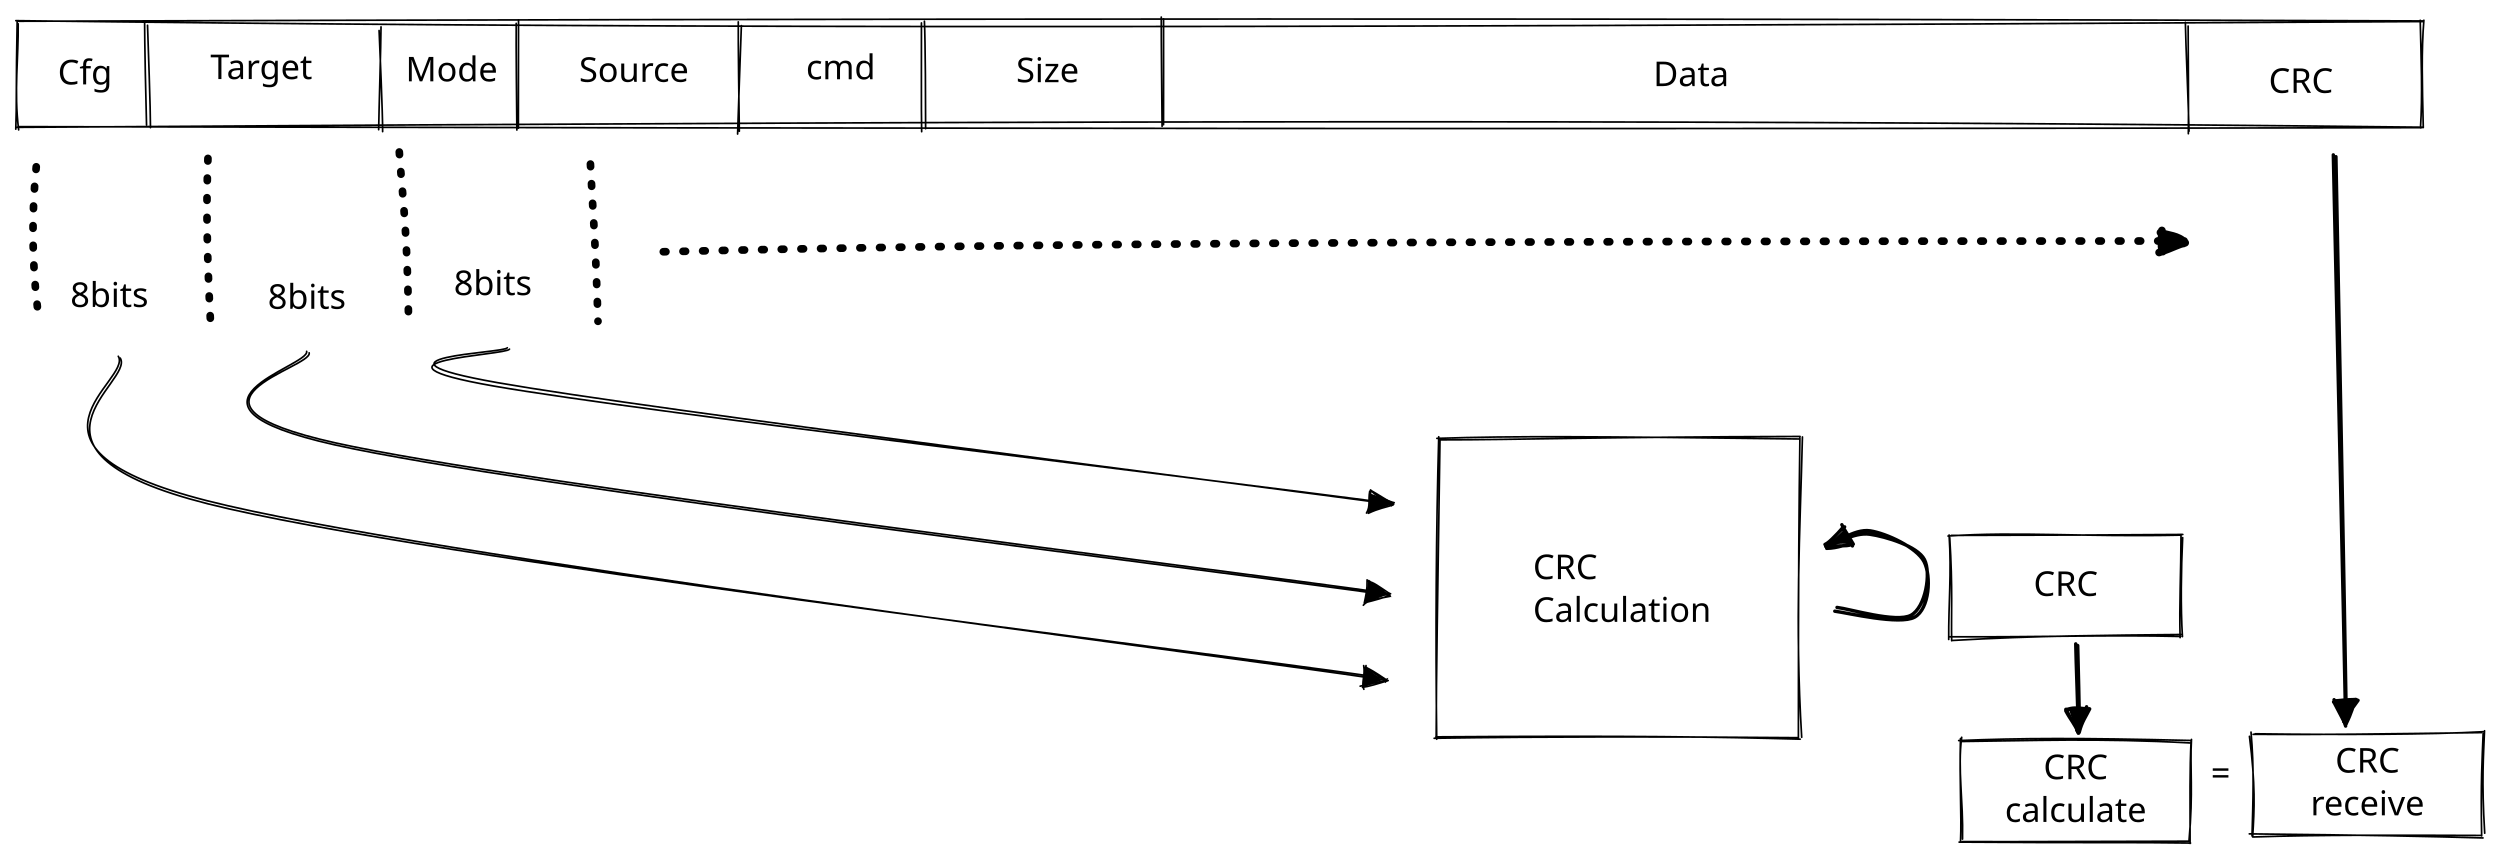
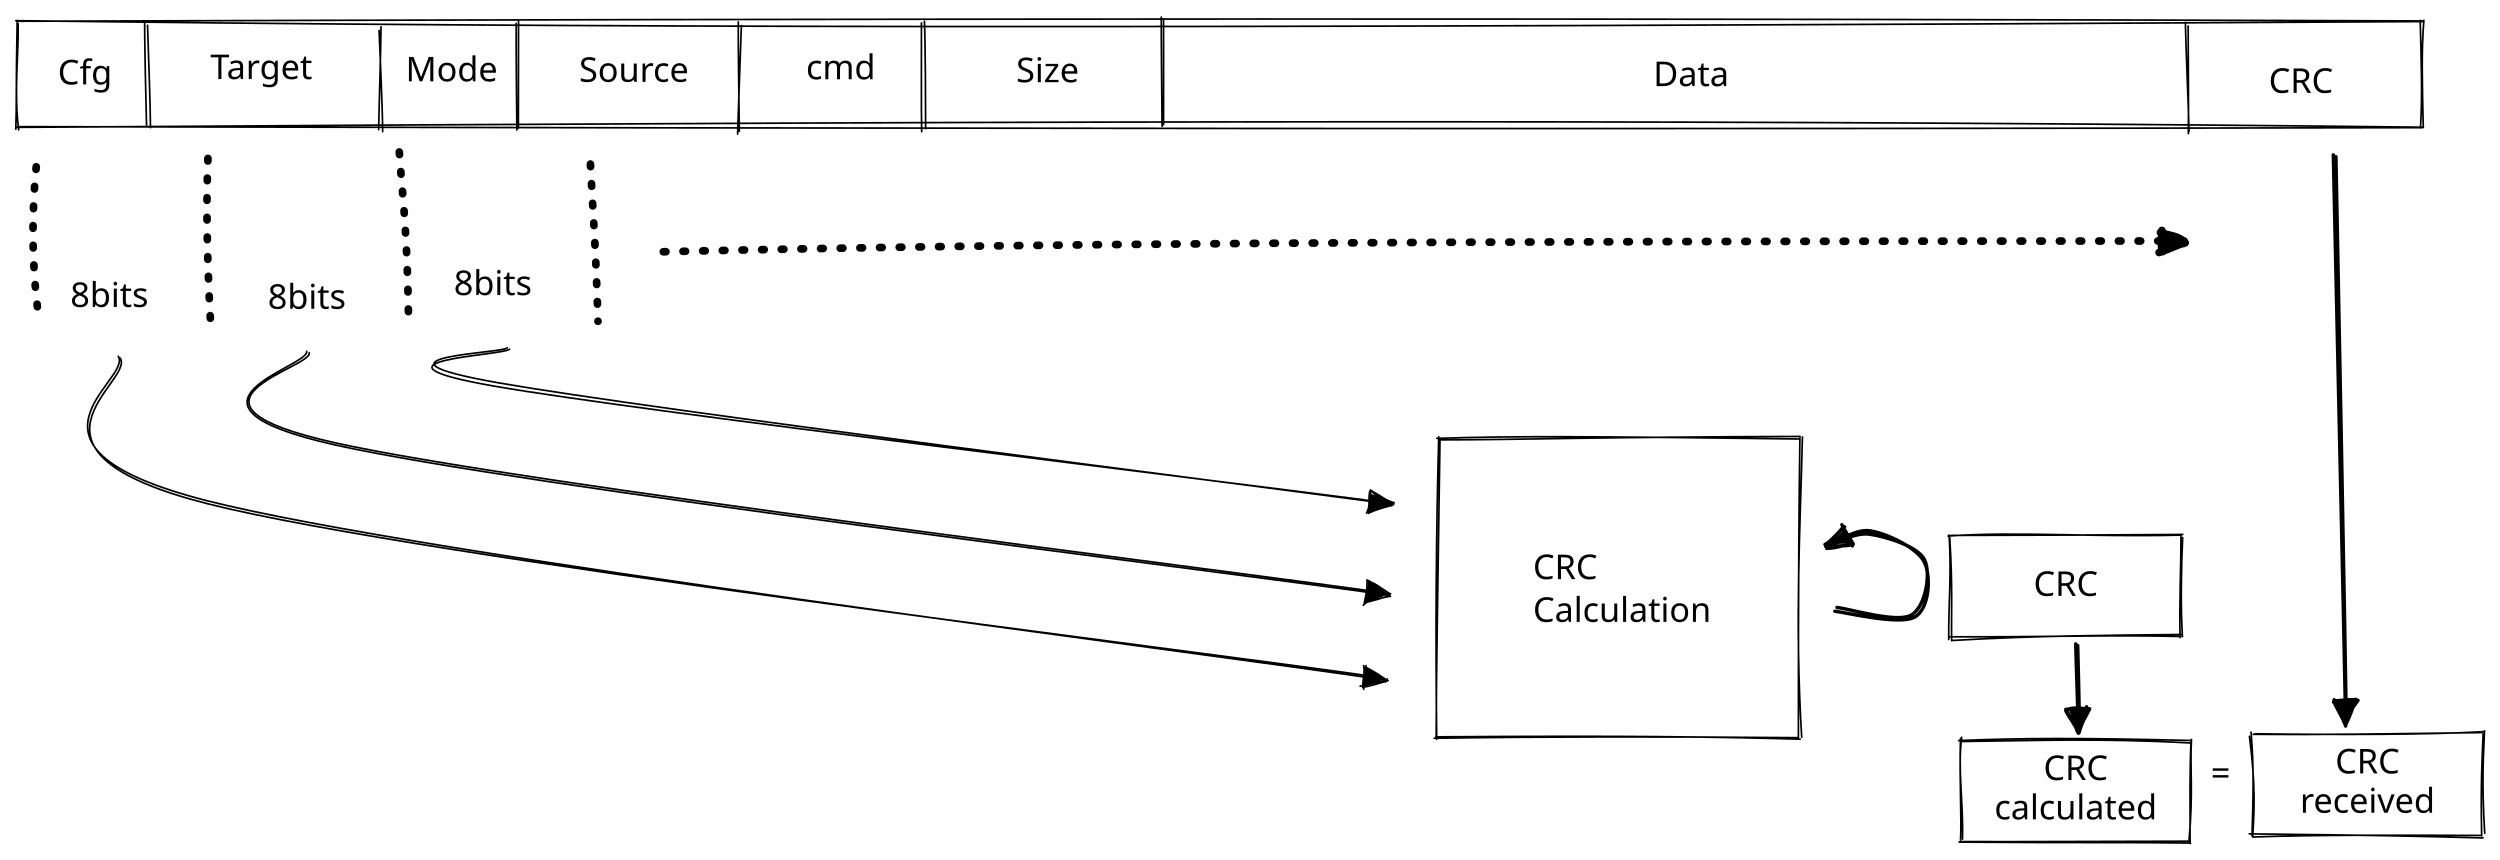
<svg xmlns="http://www.w3.org/2000/svg" version="1.1" viewBox="0 0 1462.046 502.674" width="2924.093" height="1005.348">
+   
+   eyJ2ZXJzaW9uIjoiMSIsImVuY29kaW5nIjoiYnN0cmluZyIsImNvbXByZXNzZWQiOnRydWUsImVuY29kZWQiOiJ4nO1da1PjOtL+fn7FXHUwMDE0+/WgVbeklrRV+4H7MFxchzvz7lx1MDAxNuWThFx1MDAxMFxiSUjMbU7Nf99WuMRx4pBkSDC8uKZcdTAwMDawXHUwMDE1pW310/eW//7jy5eZ+L5RmvnXl5nSXSGqVorN6Hbmz3D+ptRsVeo1voTtv1v162ahPfIsjlx1MDAxYq1//fOfUaMhOp9cdTAwMTKF+uXDJ0vV0mWpXHUwMDE2t3js//HfX7783f4/8V3VSq3UXHUwMDFl2z7b+SaQmD67Wa+1v1WRV1x1MDAwNlx1MDAwMeB5QKW1yN9cdTAwMTSXinz1NKq2Sp0r4dTM/dnqafXrktk5uDiRX2+Kp9tcdTAwMTfX651vPa1Uq7vxffXhlqLC2XUzQVMrbtYvSoeVYnzG13Xq/PPnivU4XHUwMDEw8Hy5Wb8un9VKrXDvXHUwMDFkSuuNqFCJ79s3KJ/PRrVye5LOmTv+yzqhrJNolfGGXHUwMDEw7PPV8HnjpFx1MDAxMlI5a1EqRIspwlx1MDAxNurVejNcdTAwMTD2XHUwMDBm2T46lP1cdTAwMTVcdTAwMTUuykxerfg8Jm5GtVYjavJadcbdPt4yXGLQXHUwMDA2lESN3lhUZJ6HnJUq5bOYxzgljNdGWibWWVx1MDAwMupQU2ovXHUwMDBiXHUwMDAwSlx03ln1fCXQ0Fgttpnjv+nHelx1MDAxNjVcdTAwMWKPT2+mXHUwMDE1/kjQXHUwMDFmSF9KcFbnw9eNYvTAXHUwMDA2QFx1MDAxNGjWXG6V6lx1MDAxMMPcdsFcdTAwMTdr19Vq51xcvXDRh3NacdSM5yu1YqVWTn+kVCtmXFypRq14oX55WVx0zLBdr9Ti9Ij2vHPNZv32rFx1MDAxNFx1MDAxNfvMnHmtXHUwMDExputAKVx1MDAxY53fvnSYp/3H8+///bPv6OxFXHJHz3J2pvsj+fPXnyOiXHUwMDFhTfrsXHUwMDEzqo0jw8vlOlx1MDAwM15C9dnWmoefXHUwMDFixztcdTAwMWLVzas6lKPZ1TLlXHUwMDFl1eBAaOWt9ojGgvSdXHUwMDFibsPaeie0cWhAktRapSibLqy9XHUwMDEyXkqynonVnjHcXHUwMDAza2NcdTAwMWTPXHUwMDAy7lx1MDAxM9bvXHUwMDAw1j3L+VqwtpQ++1x1MDAwNGuWXHUwMDFlTIU1wytrwMtcdTAwMTbO++2Kmrtb2q3o4s/Lxn7uYY38bIkwPHtlXGbYzlc/otpcYonoSCrFmJmcskaBXlwiS1x1MDAwZWc8aLZcdTAwMWM6hHRQjcJcdTAwMWFjtGdOMEolsPuIavJcdTAwMTaRb+NcdTAwMTPUuVx1MDAwMHX2moajZzVHXHUwMDA0dVxcuov7gdq7LEwjKGVJXHUwMDAyXHJcdTAwMGbqNdW0hydbjTv5/Vx1MDAxZVx1MDAwZmH75Gr+4jz3oOZcdTAwMTFcdTAwMDJcdTAwMThcdTAwMDdsuFrDXHUwMDFhXHUwMDFiUrraXHUwMDExXHTW557NJDZcXKxNUfZ6qE4g8Vx1MDAxOcVcdFPqXHUwMDExtoqZw1x1MDAxYi07dORcdTAwMWK2p/VavFv52WYp2XV2ObqsVO+71q3Npkyp+6vCJCWeZKvUVkvBsupcdTAwMWE8V62Ua22tVTrtZvC4wp7q8+W4nrjxXHUwMDAyf3nE0zVXeyBdb1bKlVpU3etcImQsaIHO1JeslIlVNJrh7eDtRkw/jy9cdTAwMGbOaz8qx9fFlbuvl1x1MDAwNzb32EIwglx1MDAxNFx1MDAxMHvybK0k7NxHZFmBxEaKUyC1NG+MLJRcdTAwMDSotEH/XHStfEAry1x1MDAxNEXIhFx1MDAxNilyUiNcdTAwMGWPrG+nNDe/VjZ2vr68sXB+cOWXl6q5R1x1MDAxNsNFOGfQXHUwMDEyu2bMQb5cdTAwMWJabP1cdTAwMGKppGP1zapcdTAwMGLzboqyRrNsOX+aov+PTVGwPn32XHTU3jhpjeywx0uY/umKUeF8Tbrrk7W55nIrtrtrrdxjWqFcdTAwMTZcdTAwMWH40Vx1MDAxYnBsfNuEw/2gL41cdTAwMTeoKVik0lup31phavKsuG1cIpqXb9h+eH1cdTAwMTlcdTAwMDXx0Fx1MDAxN1suM9FcdTAwMDLggdhcdTAwMDAjPzS61rdrP1x1MDAxNvY27lbOv95f3m8uL9b2ZqPco0trK0B6T4almmWApcFcdTAwMDXsXHUwMDA2amTbQZG2k8OWc15YopAm4cMkwq3PUDPComFmR9DWXHUwMDExK/deW5VFovf+LVwisnZcdTAwMWPo5UJj8rpUXHUwMDFleGMyejNzZcMx27uoIyrOZqlcdTAwMTCnyE8gXFxlRnJcdTAwMDA1sKup7fCRnKX5XHUwMDEy7FdUefFneUtGJMtccmThNVx1MDAxNsIhzYtPn2vVq5VXXHUwMDA1OFx1MDAwM0Joxi5cdTAwMDAj3LnOJG18e1x1MDAwMiGJrDaGpKLJhXFcdTAwMTBAOO2l115b6Vx1MDAxMqrqXHUwMDE532CNQKk9WrDIXHUwMDBlp+2s3ZNqtZqVnNFcdTAwMTNQrc9cXPd3gjtcdTAwMWbX/eToXHUwMDA2zm+LXHUwMDE3W1xyY83qoUHa+FmfSbJxStc8X/n156B5z7dk62v1+PTmvOrPLjfV0ere4tIrzMsy6bYwt984kPfrtYPCVsu4xs0rzLu1XHUwMDFh3X6/+b6zO7u3crq6XHUwMDEz75W3LuaHm/dcdMqvKEXHM6dVZlx1MDAxNlx1MDAxNlx1MDAwMntcdTAwMTJoPUK+xlTjvejAzO9ttKJ7XHUwMDFi3dZpbSnvXHUwMDAywVx1MDAxYiNY7FmvNGt0l1xuP1x1MDAxMdvZXCLEfVx1MDAxZLBZQOgmJlx1MDAxMXj6PjpepjGP6FheWHiD8NNYOn0sc5p/X9hZ+E9tIapcdTAwMTauq1FcdTAwMWOYtZ9xnVisaVx1MDAxONf9yFx1MDAxYc/UxkRcdTAwMDSkXHUwMDA3d+BccpGzQ8NusDzOKexcdTAwMDBcdTAwMWSbQcqy095cdTAwMGVcdTAwMTIo7MJdiClcYlx1MDAwMNKS1bRnc2hiuLOK7TGjQZE3Ulx1MDAxOdtcdTAwMGJCcCTIXHUwMDEwomdpIFH3XHUwMDFh2sDkUzCgxkBlm9TcWtpcdTAwMWS191TBtzqE7ddGeOE60D8rhZWS15Fcci5cdTAwMTahXHUwMDEyXaJcdTAwMGVhplx1MDAxYzV4jJLCXHUwMDAzu1bB6XI6iOHHXHUwMDExvzr38b6MfHZcdTAwMTONko6kV0qyleaTn3ZaMNMx73vr2MPU9NJsWSxcdTAwMWGOXuZcdTAwMWPRYciWUTYzXHUwMDFjgFxu2Dk2w4uowaZdTkVcdTAwMTR7X2yjg/JAITnlUoE2XHUwMDBmUpBcdTAwMDNcdJo1Mk4uXHUwMDE0QFxuWVx1MDAxMoLz7LMgM02fqFx1MDAxYmhcdTAwMTCefVx1MDAxNyNcdTAwMDGJvPI91VkuVI2yZuk8iU9cdTAwMDH1LKAwuFeMIPRe8XNKgPVRQKFcdTAwMTXaKfaPnZLe8rAnkL1bXHUwMDAxxdrVucAqYFjisqfbJVSMXHUwMDEyjj1UZL5y7CQ7eGm6TFx1MDAxZX34rjR3vpqIgsxsXHUwMDAwhIJpYsU8fI5vsJ+YUyGlXGbLf9aZbEt5XHUwMDA3lE7xeemE8pK1h2LXRk0wXHUwMDE5gEqogCOQip1G3a+EXHUwMDE0XHUwMDA0gdTgmd+MJdtTXHUwMDE5jkGr6K4o86eUepBSUiipXHUwMDE0WqWlYrxCMmz4YYXUrFx1MDAxM1x1MDAxMljPXHUwMDAyW5D8T7uuXHUwMDEyVlx1MDAwNFx1MDAxMUqxrKaQvyafzDFmWWXsy3essu6EZZo5R5RRXHUwMDAz464mW04hS1lcInaDhpdTd9dUbi3G31s7P7b3XHUwMDE2506XXHUwMDE3b24g73JcbsB7XHUwMDE2VEqyXHLLisLq7lx1MDAwMjqSYFx1MDAwNStcdTAwMDeU7PhRskDg1eMsqo9oop44XHUwMDBi81x1MDAxZFx1MDAwNUk2iVx1MDAxMrpn1upcdTAwMTNUbC0tXHUwMDFjNDaudvReq+FcdTAwMTe/LZ1cdTAwMTXNPvZcdTAwMGYqtqMlz1x1MDAxN1x1MDAwNscqJzTt/TyVb+f3W2tn1bXtk1x1MDAxZifzXHUwMDA3XHUwMDE35Z3fXG6t9o1YvngjnWmfwPqK4n4g7jMjq1x1MDAxMrIgXHUwMDBmXHUwMDA2pWObXHUwMDEzhof84OVcdTAwMWJcdPLpKp9JhnikXHUwMDFlXGJ5ZVx1MDAwNExcdTAwMDXy2Fx1MDAwN/K9lVxuIFxygTXo36Bqdnqx1YWdhZFcblx1MDAxNVxufFx1MDAwYqXmgGjqZaVYTKq97oDqS9oqXHUwMDFkY1xy5I3rXGZkxytkKJRhz2T44qDByZ28XCJcdTAwMGWUXHUwMDEyUiN7XHUwMDAyfLNgII04koJcdTAwMWQwaVnTWtKTQ5zRwrd7YEKiW1x1MDAxYt8ntaFDmVx1MDAxMlx1MDAxMyS1tqxsfU92kz044431NFx1MDAwNlx1MDAxY/PgXHK8RmRCgnSOXHUwMDE1XHUwMDA1/29Be53wq5+s/iwruGP1Z3lcIlx1MDAxZN+C2cawY2GRrHTS9vpcdTAwMTZsnIFlMa6YaZRxSFx023mYu+uh6Z15XCKaXHUwMDE1XHUwMDE5s6r12lx1MDAxYcU+XHUwMDE2JT+thXGSdbq34NA5hS/NZtibc8ZcdTAwMDbFKNm5wa7Yyyw6QejQkLSKsVxuVr80XHUwMDFmeKHJhmiNksiLiF3hl9lcdTAwMTTxoM1LXHUwMDEzznbfkoWu+PWsaodcdTAwMWOAWKZq4rt4VV9cdHV2Sppcclx1MDAwNVbQMEJcdTAwMGIhlY/vjlprjZM7XbdcdTAwMGKtQ7nc/PEt775cdTAwMTJ5IVx1MDAxMTy7vIxJ9lxy02XbjEb0XHUwMDA0QI79XHUwMDEzNcGUNHs/QiaOPlVo1NtcYlx1MDAxY0pWXGZzTs7Lzlx1MDAwNrJoVlOB0lx1MDAwM8z6XHUwMDAwZSPt8EZGY+9wY32h6re3zleuz2vxj3uaXHUwMDFks1x1MDAxN26KnrxSToBRIS2rrTMq3eBcbk6wnOHDebb5J8eeslx1MDAwZjf2dFxyhFx1MDAxMmlcdTAwMTeMofdpRHy0roGu0fRaXVx1MDAwMZgoRU+hUlx1MDAxYlx1MDAxM5ZCXHUwMDBmXHUwMDBmyqhcdTAwMDSXq9FyKb7dxu/H33avb8qVzdyDMtQpObb+XHUwMDE0eqDQoJZcdTAwMDKlYkk+XHJQmj6tPX1cXG2l237BW3RcdTAwMDVMz9VejOIo+STfqimgTcd4wMrepYU1gFGIXHUwMDEyhq9cdTAwMDJYPDxbql9cdTAwMWWfn8+X96i1rC/j86vZ3COLTXXBXmiIYrmwXHUwMDA3TlxuWFpcbu/4OWAoilCTc6lVXHUwMDFmXHUwMDFmuk/jt1xyNSVEObe9flx1MDAwZlejhrAmXHUwMDA0q99cYlXpXHUwMDAx5X/kXHUwMDE0u4U4PKxwce+idTD/7by2i/FB8TtcdTAwMWMsX1x1MDAxZOc+VKVZYaEmlE47z26OS+HKk2BnVUlcdTAwMTXKMtzkNj/SwlFIrFp+6F7aPoX4rFJZXHUwMDAwsGXv2akhSzpccjr2xXyIXHUwMDFkfzRcdTAwMTMzK4JcdTAwMTVcdTAwMWT++PGtqbfmXHUwMDE29ktHjf39/YOt/buMXGJcdTAwMTY4Xj32XHUwMDEzQvjKh9x0YthDbMlcblx1MDAxNVwiV7zWXrLgsk/hk/dcdTAwMWIsyuCocPTw0ohcdTAwMTbw4DSzyy6H4XWQxqhcdTAwMTE2alx1MDAxObzKudXWloQkh1x1MDAxZVWIcmN30Vx1MDAxZYVcdTAwMDB56GuwVmppXHUwMDEzV98ozayMZkqlmXJcdTAwMGLPul1e2riTjVx1MDAwNXd0e+GL23+1XHUwMDE263YmyahjpYPf17Svn7xcdTAwMWVGXHUwMDFmjzPvS0nx/lx1MDAwZqgz7ZNoeUVtMlBKZSbFXHUwMDEzuZx09z6SZWtAXHIvn1x1MDAwNnNFXs1cdTAwMWXlYLB88sJPRT71y4nr3pI8yVx1MDAxMlx1MDAxNa2T0+s3XCIgpY1PXG7QKThcdTAwMTT/qbFqLVVuku3kyU4j2fWhV8uOv6Bk+7hcdTAwMWNcdEJ/w1KwXHUwMDAzkizGS1x1MDAwNaSHb/Uvx7ZRRldZlbsnV25te/14tn6Qe0tcdTAwMDGlXHUwMDExWivnXGIsXHUwMDA1SKaRyIapUUZcImlcdTAwMDeJXHUwMDAyvjeyXHUwMDE0vDFcdTAwMThcdTAwMTLqU65HW189vF2pWNuo128rV/Wrq+3auXxcdTAwMDWV/q6mnX6ZW/9cdTAwMWLJoUY3mZtsaVxuXHUwMDE1NzRCOmzw6uVVoyPIgXJEK+GmXCJHhtPoIFxykpJST1ujU3I3lalo9MJjn+6UdfpcdTAwMGLqsK9OT5A6XHUwMDEwh5khRT0oMe21VXpcdTAwMDQgXHUwMDBllne5XHUwMDA1olWCXHUwMDE1pDaA3lx1MDAxYZ2KKJJ0KGTo0fVGh96gyVx1MDAwMbFr521JfUKKXcVvoXGzzz6TXHUwMDFhvFPJ0rl3XHUwMDE1VcyKXHUwMDFkXHUwMDBlLlx1MDAwN/3SXf3mwCqltSZcdTAwMDXWoU1cdTAwMTadPcRcdTAwMGW1YO9EevaVWFxms3Vke3tehopoXHUwMDBlhuyXZK2cVFa70G1FrN9UaNbvoYqEbK8qmVCDaZ159504mSxcdTAwMWSOXmbuTPdH8ueoxoXO3q1IXHUwMDExXHUwMDEyylE2kzc1WLyqbG8srF82b8u0vrVanFx1MDAxZHNcdTAwMDfPaYZcdTAwMGJcZlxifuLOom+30Kd2J+FVXHTln5I8SzwzSVx1MDAxZqVXhvXJ6qNyrGes/dBcdTAwMDX0/85D7vHf4+2Jm4z/p9+6gk6rrmrrXHUwMDE3XHUwMDExhbGf2z+evTzZXFw0p/ZsvrB2v5p3t1x1MDAxZlx1MDAxZFxi1lx1MDAxOI5cdTAwMTlVXHUwMDFiqaRKdfVbXHUwMDA0odikXHUwMDBmZa+U3Gx2XHUwMDFh1Wu9Tr9Wykk5TkdKXHUwMDFljICPXb2WXHUwMDE4PpSay1x1MDAwNmVm44pcdTAwMGV7vGqAXHUwMDExNrW92Dk9ud2drTVOojmo0PnFWdzIOyhBa7bc2bpwofvK9al39i68XHUwMDAxKSRV1Vx1MDAwNFxy92EgXHUwMDE5UreS2NT5hGRcdTAwMWUgXHTJ0a9cdTAwMDdJk6knXHQsXCJpO3x4fOvYLZ1cdTAwMWVsrMyt4Nf6ilm73rw+zX14XFx7XHUwMDEwXHUwMDA2XHUwMDE5cVx1MDAxYcPuVj61XHUwMDExbijyRpJk+EloQ5PbV2KoXCJv9sPYOlZ6nCzVJyjb195BlbeCzOxxsOgseJDDt1TP2nt3c33w9a61sFs+1MfVq+pynHdUQohhXHUwMDE578JcdTAwMWVcdTAwMTWsJ6XsKfNG4dFIS6HfOrF3wavvmtdcdTAwMDeXfVx1MDAxY0LSqENE4EM7hHtRs1xcivPgXHUwMDE1PlIyXHUwMDFlulQmuiDEuyTZXHUwMDEx3q1QlnBqtv3x2vfqyqad+6t5s1ut5Fx1MDAxZF3Khz1IXHUwMDEwSFx1MDAwNf+PsZbubFJspoZ9lDSyapzgXHUwMDBiOWmoJop291x1MDAxNZiP3UOx+/CG6Vx1MDAxY4DrkZLxwDUgOyMte/g0io+3tlx1MDAxOVx1MDAxZOj6/vzdqjw9Ki0vUGVuu5l3cFx1MDAxOSWFhlx1MDAwZbjS0Gq/wnry0FJDQYtcdFxyVi1+aL1VuOyfXHUwMDE3nTKuXHUwMDAyXHUwMDE5XHUwMDAzQZXppGFm7YE15NhOXHUwMDFhYfO/o4vF7yuFzaOva5v7u0uzblv9uM59MDNsXGaLtuOkpTBcdTAwMDVG2Nz4aIpcdTAwMWOAxk9cdTAwMTftI7to6DJTdl5pXHUwMDFmKthG2Nd8j2zTqm/7LXLN6PYojrbmd/NcdTAwMGVJMmpcdTAwMTAk2YKcXG4kh+tcdTAwMTb0XHUwMDA0aL10XHUwMDFmWs21P5BcdTAwMDM916ZjPEXnsl0zXHUwMDFiksJhx42hYaW3V+fk1pVp7d2v398qmv9WjS/yXHUwMDBlK0UoXHUwMDAybNCH0GsyXHUwMDEy9JxcIjCQXHUwMDE3VVx1MDAwN+HtYO1cdTAwMTdcdTAwMDJ86rpcdTAwMGas67KbWYBCXHK9l3L4JMH3YuX0bKdY2ro5LS9cdTAwMWSs7qq5TbuSd1QyXHUwMDFhQ+mP9ETaOON6nDrNl8NbQJ3VyV2bXr2Hdyhtx7ouvCHhTd6d03kyk1Z3XHUwMDFi9WIu1F2bjvGAlZ18XHUwMDBiwEJmtFx1MDAxMd5SZ2eb1erOldz9inLvwN011O6myTuwPFxuh5Ks9mEzdbKYXHUwMDA2XHUwMDE2XHSppSNP1qhcdO6cqoar+5KG7V2b3F7zXHUwMDAzXHUwMDAya+G0nFx1MDAwN1xcXHUwMDA1MsayXCK1zOz5XCLPppNcdTAwMWZlXHUwMDBm8qY9rs1dXHUwMDFj17eXsXl1VPj618asXHUwMDFj893JU1xmQXonbMc3S7/QJeS0ZY6MSMPeXHUwMDE5mHG01e9cdTAwMWGRY4Hq04j88tCY1Z5gJmo0dmN+tjNPVeczN5XS7Xwvq/zjtH1cdTAwMDRQtyFcdTAwMWTAU1xuVP/9649f/1x1MDAwM01oXHUwMDFkYSJ9
  <defs>
    <style>
      @font-face {
        font-family: "Virgil";
        src: url("https://excalidraw.com/Virgil.woff2");
      }
      @font-face {
        font-family: "Cascadia";
        src: url("https://excalidraw.com/Cascadia.woff2");
      }
    </style>
  </defs>
  <g stroke-linecap="round">
    <g transform="translate(19.35606 98.3595) rotate(0 1.339183 41.19587)">
      <path d="M1.84 -0.81 C-1.02 27.57, -0.61 56.45, 2.74 83.2" stroke="#000000" stroke-width="4.5" fill="none" stroke-dasharray="1.5 10" />
    </g>
  </g>
  <g stroke-linecap="round">
    <g transform="translate(122.4178 93.77898) rotate(0 -0.3162308 47.35981)">
      <path d="M-0.81 -1.13 C-1.81 23.75, -1.63 51.34, 0.75 95.85" stroke="#000000" stroke-width="4.5" fill="none" stroke-dasharray="1.5 10" />
    </g>
  </g>
  <g stroke-linecap="round">
    <g transform="translate(234.6405 90.34359) rotate(0 1.554605 46.13977)">
      <path d="M-1.13 -1.45 C0.26 19.7, 3.5 42.15, 4.24 93.73" stroke="#000000" stroke-width="4.5" fill="none" stroke-dasharray="1.5 10" />
    </g>
  </g>
  <g transform="translate(41.11353 161.5027) rotate(0 26.5 12.5)">
    <text x="0" y="18" font-family="Virgil, Segoe UI Emoji" font-size="20px" fill="#000000" text-anchor="start" style="white-space: pre;" direction="ltr">8bits</text>
  </g>
  <g transform="translate(156.6097 162.5832) rotate(0 26.5 12.5)">
    <text x="0" y="18" font-family="Virgil, Segoe UI Emoji" font-size="20px" fill="#000000" text-anchor="start" style="white-space: pre;" direction="ltr">8bits</text>
  </g>
  <g stroke-linecap="round">
    <g transform="translate(346.8633 94.35155) rotate(0 0.6395926 47.56791)">
      <path d="M-1.57 1.6 C-0.51 24.56, 1.42 45.19, 2.85 93.54" stroke="#000000" stroke-width="4.5" fill="none" stroke-dasharray="1.5 10" />
    </g>
  </g>
  <g transform="translate(265.3971 154.5673) rotate(0 26.5 12.5)">
    <text x="0" y="18" font-family="Virgil, Segoe UI Emoji" font-size="20px" fill="#000000" text-anchor="start" style="white-space: pre;" direction="ltr">8bits</text>
  </g>
  <g stroke-linecap="round">
    <g transform="translate(388.088 146.455) rotate(0 444.5301 -2.373954)">
      <path d="M-0.16 0.78 C217.67 -4.26, 434.76 -5.33, 889.22 -5.53" stroke="#000000" stroke-width="4.5" fill="none" stroke-dasharray="1.5 10" />
    </g>
    <g transform="translate(388.088 146.455) rotate(0 444.5301 -2.373954)">
      <path d="M889.8 -4.47 L874.09 -0.4 L874.3 -12.06 L889.5 -5.16" stroke="none" stroke-width="0" fill="#000000" fill-rule="evenodd" />
      <path d="M888.92 -4.07 C886.58 -3.89, 882.96 -1.73, 874.6 1.21 M876.74 0.69 C875.72 -1.01, 875.93 -5.13, 876.23 -11.68 M875.39 -10.47 C879.59 -8.69, 885.8 -8.91, 889.85 -4.47 M889.22 -5.53 C889.22 -5.53, 889.22 -5.53, 889.22 -5.53" stroke="#000000" stroke-width="4.5" fill="none" />
    </g>
  </g>
  <g stroke-linecap="round" transform="translate(840.4144 256.3875) rotate(0 105.9245 87.60246)">
    <path d="M1.71 0.86 C46.85 0.86, 94.45 -0.84, 212.29 -1.14 M-0.1 -0.02 C45.06 -1.5, 88.54 -1.2, 211.96 0.34 M213.68 -0.85 C212.34 54.53, 209.19 107.35, 213.25 174.79 M212.2 -0.33 C211.67 37.61, 211.29 76.56, 211.32 175.49 M210.69 175.02 C137.32 174.38, 62.26 174.36, -1.69 175.37 M212.35 175.9 C163.82 174.58, 115.14 173.72, -0.68 174.54 M-0.51 174.05 C-0.42 136.29, 0.29 99.03, 1.73 0.28 M-0.19 175.93 C-1 115.01, -0.53 53.21, 0.98 -0.94" stroke="#000000" stroke-width="1" fill="none" />
  </g>
  <g transform="translate(896.5258 320.6758) rotate(0 54.5 25)">
    <text x="0" y="18" font-family="Virgil, Segoe UI Emoji" font-size="20px" fill="#000000" text-anchor="start" style="white-space: pre;" direction="ltr">   CRC</text>
    <text x="0" y="43" font-family="Virgil, Segoe UI Emoji" font-size="20px" fill="#000000" text-anchor="start" style="white-space: pre;" direction="ltr">Calculation</text>
  </g>
  <g stroke-linecap="round">
    <g transform="translate(69.74179 209.4371) rotate(0 361.4404 93.67764)">
      <path d="M0.58 -0.02 C9.27 13.99, -71.19 54.05, 51.87 85.21 C174.93 116.37, 624.41 170.23, 738.93 186.96 M-0.57 -1.08 C8.01 13.07, -72.56 51.75, 51.1 83.33 C174.76 114.92, 626.77 171.3, 741.39 188.43" stroke="#000000" stroke-width="1" fill="none" />
    </g>
    <g transform="translate(69.74179 209.4371) rotate(0 361.4404 93.67764)">
      <path d="M742.21 186.94 L726.83 192.81 L728.84 180.53 L740.71 190.1" stroke="none" stroke-width="0" fill="#000000" fill-rule="evenodd" />
      <path d="M741.37 188.85 C738.01 188.71, 733.78 190.01, 725.7 191.85 M742.07 188.55 C735.84 190.51, 730.38 192.15, 727.09 192.52 M727.87 193.66 C726.25 189.81, 728.82 185.43, 727.76 179.82 M727.36 192.39 C727.47 189.96, 727.46 187.4, 729.13 179.81 M729 180.57 C731.71 182.5, 733.3 184.33, 740.3 188.53 M728.81 180.76 C731.3 181.86, 734.25 183.49, 740.79 188 M741.39 188.43 C741.39 188.43, 741.39 188.43, 741.39 188.43 M741.39 188.43 C741.39 188.43, 741.39 188.43, 741.39 188.43" stroke="#000000" stroke-width="1" fill="none" />
    </g>
  </g>
  <g stroke-linecap="round">
    <g transform="translate(180.8194 206.0017) rotate(0 298.0614 70.79857)">
      <path d="M-0.02 0.34 C2.35 9.07, -90.05 29.52, 15.35 53 C120.76 76.48, 529.8 126.52, 632.41 141.22 M-1.49 -0.53 C0.66 8.29, -90.9 30.33, 14.65 54.1 C120.2 77.88, 529.13 127.5, 631.8 142.13" stroke="#000000" stroke-width="1" fill="none" />
    </g>
    <g transform="translate(180.8194 206.0017) rotate(0 298.0614 70.79857)">
      <path d="M630.31 141.9 L617.45 146.68 L619.39 133.38 L633.47 143.4" stroke="none" stroke-width="0" fill="#000000" fill-rule="evenodd" />
      <path d="M632.23 142.71 C625.11 144.29, 619.49 144.34, 616.49 147.94 M631.92 142.13 C628.03 143.66, 623.83 144.89, 617.16 146.52 M618.3 145.44 C618.73 142.59, 618.58 135.75, 618.68 133.11 M617.03 146.69 C618.02 142.08, 618.83 138.53, 618.67 133.67 M619.43 134.03 C622.37 134.49, 625.22 136.73, 631.9 141.19 M619.62 133.53 C623.46 136.36, 627.68 139.21, 631.37 142.58 M631.8 142.13 C631.8 142.13, 631.8 142.13, 631.8 142.13 M631.8 142.13 C631.8 142.13, 631.8 142.13, 631.8 142.13" stroke="#000000" stroke-width="1" fill="none" />
    </g>
  </g>
  <g stroke-linecap="round">
    <g transform="translate(297.6227 203.7115) rotate(0 236.0077 45.46519)">
      <path d="M0.34 0.47 C-1.23 4.15, -94.54 7.05, -8.84 22.06 C76.86 37.07, 427.31 78.75, 514.53 90.52 M-0.94 -0.33 C-2.19 2.97, -92.89 4.83, -6.56 20.09 C79.77 35.36, 430.2 79.5, 517.02 91.26" stroke="#000000" stroke-width="1" fill="none" />
    </g>
    <g transform="translate(297.6227 203.7115) rotate(0 236.0077 45.46519)">
      <path d="M516.79 91.21 L502.77 96.01 L503.68 84.88 L518.29 90.04" stroke="none" stroke-width="0" fill="#000000" fill-rule="evenodd" />
      <path d="M517.6 90.23 C512.4 91.91, 505.68 93.45, 504.03 95.62 M517.02 91.63 C512.89 92.93, 508.56 93.64, 502.6 96.47 M501.53 96.32 C503.95 92.27, 502.45 88.83, 503.4 83.66 M502.78 95.71 C502.76 92.63, 503.87 88.61, 503.97 82.8 M504.33 83.47 C506.59 85.66, 510.6 87.95, 516.08 92.12 M503.83 82.94 C508.58 85.61, 513.35 88.8, 517.47 91.07 M517.02 91.26 C517.02 91.26, 517.02 91.26, 517.02 91.26 M517.02 91.26 C517.02 91.26, 517.02 91.26, 517.02 91.26" stroke="#000000" stroke-width="1" fill="none" />
    </g>
  </g>
  <g stroke-linecap="round" transform="translate(1140.621 312.9899) rotate(0 67.5 30)">
    <path d="M-1.37 0.5 C38.98 -2.35, 79.22 1.22, 134.78 -0.04 M0.49 0.13 C53.07 0.03, 104.9 -0.15, 135.91 -0.43 M135.84 1.41 C134.96 20.18, 134.63 42.11, 135.71 59.33 M134.88 -0.53 C134.85 21.36, 133.79 41.05, 134.34 59.9 M135.34 58.08 C92.81 58.51, 50.36 58.73, 1.14 61.57 M134.64 59.23 C93.4 58.24, 52.75 59.65, -0.25 59.42 M0.75 61.73 C0.41 47.18, 1.48 31.18, -0.37 1.46 M-0.98 60.98 C-1.13 40.19, 0.72 22.32, -0.75 -0.11" stroke="#000000" stroke-width="1" fill="none" />
  </g>
  <g transform="translate(1145.621 330.4899) rotate(0 62.5 12.5)">
    <text x="62.5" y="18" font-family="Virgil, Segoe UI Emoji" font-size="20px" fill="#000000" text-anchor="middle" style="white-space: pre;" direction="ltr">CRC</text>
  </g>
  <g stroke-linecap="round">
    <g transform="translate(1074.021 356.0138) rotate(0 23.95383 -19.59713)">
      <path d="M0.3 -0.78 C7.48 -0.01, 35.04 8.44, 43.57 3.78 C52.09 -0.89, 55.46 -20.87, 51.44 -28.76 C47.42 -36.65, 28.75 -42.26, 19.44 -43.58 C10.14 -44.89, -0.49 -37.82, -4.4 -36.64 M-1 1.43 C6.5 2.4, 37 9.72, 45.71 4.89 C54.41 0.07, 55.56 -19.1, 51.22 -27.51 C46.88 -35.92, 29.18 -44.11, 19.68 -45.57 C10.18 -47.02, -1.5 -37.6, -5.77 -36.25" stroke="#000000" stroke-width="2" fill="none" />
    </g>
    <g transform="translate(1074.021 356.0138) rotate(0 23.95383 -19.59713)">
      <path d="M-5.54 -36.93 L5.06 -46.85 L7.99 -38.16 L-5.57 -37.72" stroke="none" stroke-width="0" fill="#000000" fill-rule="evenodd" />
      <path d="M-6.74 -37.61 C-3.59 -38.98, 0.36 -44.35, 4.75 -47.89 M-5.48 -36.22 C-3.41 -39.94, 0.37 -43.71, 3.87 -47.64 M3.13 -49.15 C4.17 -46.79, 6.29 -43.94, 9.82 -37.78 M3.58 -47.78 C4.7 -44.99, 6.57 -41.18, 9.31 -36.74 M9.36 -37.95 C4.85 -37.75, 1.14 -35.45, -5.73 -35.32 M8.65 -37.46 C5.34 -36.38, 2.14 -37.12, -6.31 -36.42 M-5.77 -36.25 C-5.77 -36.25, -5.77 -36.25, -5.77 -36.25 M-5.77 -36.25 C-5.77 -36.25, -5.77 -36.25, -5.77 -36.25" stroke="#000000" stroke-width="2" fill="none" />
    </g>
  </g>
  <g stroke-linecap="round" transform="translate(10 12.61685) rotate(0 703.5 31)">
    <path d="M-0.73 -0.54 C326.36 3.56, 651.31 4.37, 1407.12 0 M0.02 -0.18 C490.71 -1.84, 981.36 -1.95, 1407.25 -0.38 M1405.38 -0.75 C1405.93 21.91, 1406.77 43.36, 1405.54 62.19 M1407.53 -0.77 C1406.06 17.19, 1406.57 35.83, 1407.18 61.98 M1406.41 62.05 C960.5 62.99, 515.63 62.56, 0.49 61.44 M1406.68 61.77 C1036.42 57.63, 665.14 57.44, -0.09 61.86 M0.91 63.34 C-1.91 40.7, 0.92 20.5, 0.63 1.3 M-0.77 62.91 C-0.2 48.72, -0.72 36.92, 0.03 0.12" stroke="#000000" stroke-width="1" fill="none" />
  </g>
  <g stroke-linecap="round">
    <g transform="translate(1279.132 13.85406) rotate(0 -0.02099123 31.76605)">
      <path d="M-1.09 -0.8 C-0.97 9.8, 0.87 52.05, 1.05 62.87 M0.53 1.39 C0.57 12.26, 0.88 54.18, 0.65 64.34" stroke="#000000" stroke-width="1" fill="none" />
    </g>
  </g>
  <g transform="translate(966.8764 32.35406) rotate(0 27 12.5)">
    <text x="0" y="18" font-family="Virgil, Segoe UI Emoji" font-size="20px" fill="#000000" text-anchor="start" style="white-space: pre;" direction="ltr">Data</text>
  </g>
  <g transform="translate(1326.774 36.30293) rotate(0 19.5 12.5)">
    <text x="0" y="18" font-family="Virgil, Segoe UI Emoji" font-size="20px" fill="#000000" text-anchor="start" style="white-space: pre;" direction="ltr">CRC</text>
  </g>
  <g stroke-linecap="round">
    <g transform="translate(1366.224 91.65203) rotate(0 2.14212 165.2669)">
      <path d="M-0.13 -0.02 C0.99 54.8, 5.11 274.91, 5.95 329.98 M-1.66 -1.08 C-0.53 54.48, 4.6 276.71, 5.57 331.62" stroke="#000000" stroke-width="2" fill="none" />
    </g>
    <g transform="translate(1366.224 91.65203) rotate(0 2.14212 165.2669)">
      <path d="M4.26 331.81 L-2.53 318.8 L12.56 316.71 L5.92 332.99" stroke="none" stroke-width="0" fill="#000000" fill-rule="evenodd" />
      <path d="M5.54 332.97 C4.13 328.48, 3.09 325.53, -0.47 318.21 M5.25 332.09 C4.37 327.53, 2.52 325.33, -1.21 317.55 M-1.48 318.75 C1.35 318.16, 5.45 317.31, 11.99 318.56 M-1.12 318.24 C1.89 318.17, 4.71 317.51, 11.68 317.43 M12.8 317.93 C10.61 321.08, 7.28 325.19, 4.43 330.41 M11.19 317.36 C10.06 320.94, 9.05 325.18, 5.67 331.96 M5.57 331.62 C5.57 331.62, 5.57 331.62, 5.57 331.62 M5.57 331.62 C5.57 331.62, 5.57 331.62, 5.57 331.62" stroke="#000000" stroke-width="2" fill="none" />
    </g>
  </g>
  <g stroke-linecap="round" transform="translate(1317.046 428.8114) rotate(0 67.5 30)">
    <path d="M1.8 0.31 C52.33 1, 104.9 0.81, 135.08 -0.89 M0.63 0.64 C37.56 1, 77.69 0.37, 134.19 -0.37 M135.94 -1.46 C135.4 13.23, 134.16 27.53, 136.06 58.46 M135.14 0.18 C134.59 14.47, 133.64 28.71, 134.27 60.06 M135.05 61.23 C101.52 60.33, 69.32 59.55, -1.61 58.85 M134.29 59.77 C86.08 59.6, 38.73 59.36, 0.45 60.67 M0.35 60.63 C1.41 44.15, 2.06 30.34, -1.53 1.81 M-0.02 60.03 C0.56 39.23, 1.28 19.77, -0.61 -0.65" stroke="#000000" stroke-width="1" fill="none" />
  </g>
-   <g transform="translate(1322.046 433.8114) rotate(0 62.5 25)">
-     <text x="62.5" y="18" font-family="Virgil, Segoe UI Emoji" font-size="20px" fill="#000000" text-anchor="middle" style="white-space: pre;" direction="ltr">CRC</text>
-     <text x="62.5" y="43" font-family="Virgil, Segoe UI Emoji" font-size="20px" fill="#000000" text-anchor="middle" style="white-space: pre;" direction="ltr">receive</text>
+   <g transform="translate(1322.046 435.3114) rotate(0 62.5 23)">
+     <text x="62.5" y="17" font-family="Virgil, Segoe UI Emoji" font-size="20px" fill="#000000" text-anchor="middle" style="white-space: pre;" direction="ltr">CRC</text>
+     <text x="62.5" y="40" font-family="Virgil, Segoe UI Emoji" font-size="20px" fill="#000000" text-anchor="middle" style="white-space: pre;" direction="ltr">received</text>
  </g>
  <g stroke-linecap="round" transform="translate(1146.422 432.6742) rotate(0 67.5 30)">
    <path d="M0.01 0.98 C40.49 0.58, 80.55 -1.1, 134.7 1.83 M-0.94 0.42 C35.45 -1.07, 68.69 -1.23, 134.25 0.35 M135.19 -0.24 C134.23 16.57, 136.34 30.44, 133.77 58.69 M134.98 0.17 C134.12 17.47, 134.35 34.81, 134.38 60.57 M133.59 59.27 C82.34 59.31, 31.14 59.68, 1.19 59.49 M134.64 60.37 C103.13 59.83, 69.99 60.36, -0.69 59.81 M1.3 58.04 C1.85 35.75, -1.63 17.08, 0.81 -1.49 M0.12 59.66 C0.85 43.32, -0.6 24.71, 0.1 -0.74" stroke="#000000" stroke-width="1" fill="none" />
  </g>
-   <g transform="translate(1151.422 437.6742) rotate(0 62.5 25)">
-     <text x="62.5" y="18" font-family="Virgil, Segoe UI Emoji" font-size="20px" fill="#000000" text-anchor="middle" style="white-space: pre;" direction="ltr">CRC</text>
-     <text x="62.5" y="43" font-family="Virgil, Segoe UI Emoji" font-size="20px" fill="#000000" text-anchor="middle" style="white-space: pre;" direction="ltr">calculate</text>
+   <g transform="translate(1151.422 439.1742) rotate(0 62.5 23)">
+     <text x="62.5" y="17" font-family="Virgil, Segoe UI Emoji" font-size="20px" fill="#000000" text-anchor="middle" style="white-space: pre;" direction="ltr">CRC</text>
+     <text x="62.5" y="40" font-family="Virgil, Segoe UI Emoji" font-size="20px" fill="#000000" text-anchor="middle" style="white-space: pre;" direction="ltr">calculated</text>
  </g>
  <g stroke-linecap="round">
    <g transform="translate(1214.494 377.362) rotate(0 0.5245999 25.0213)">
      <path d="M0.59 0.16 C0.82 8.37, 1.61 41.14, 1.62 49.29 M-0.57 -0.81 C-0.46 7.61, 0.89 42.33, 0.91 50.85" stroke="#000000" stroke-width="2" fill="none" />
    </g>
    <g transform="translate(1214.494 377.362) rotate(0 0.5245999 25.0213)">
      <path d="M-0.27 51.2 L-4.36 37.97 L7.77 36.86 L0.46 52.42" stroke="none" stroke-width="0" fill="#000000" fill-rule="evenodd" />
      <path d="M1.11 51.44 C-1.13 45.97, -3.51 43.78, -6.38 38.36 M1.44 50.69 C-1.99 45.71, -4.36 41.36, -5.99 37.76 M-6.4 37.77 C-2.19 36.38, -0.77 36.46, 6.8 37.29 M-6.35 37.47 C-2.17 37.33, 1.94 37.56, 7.44 37.13 M5.78 35.97 C3.45 41.2, 3.38 46.65, 0.05 49.78 M7.58 37.22 C5.56 41.45, 3.03 44.61, 1.46 50.98 M0.91 50.85 C0.91 50.85, 0.91 50.85, 0.91 50.85 M0.91 50.85 C0.91 50.85, 0.91 50.85, 0.91 50.85" stroke="#000000" stroke-width="2" fill="none" />
    </g>
  </g>
  <g transform="translate(1292.936 441.0778) rotate(0 6.5 12.5)">
    <text x="0" y="18" font-family="Virgil, Segoe UI Emoji" font-size="20px" fill="#000000" text-anchor="start" style="white-space: pre;" direction="ltr">=</text>
  </g>
  <g stroke-linecap="round">
    <g transform="translate(222.1879 16.64181) rotate(0 0.4242108 29.7059)">
      <path d="M0.64 -0.92 C0.62 8.89, -0.61 49.03, -0.74 59.21 M-0.49 1.21 C-0.07 11.12, 1.66 50.27, 1.58 60.33" stroke="#000000" stroke-width="1" fill="none" />
    </g>
  </g>
  <g stroke-linecap="round">
    <g transform="translate(85.48828 13.30117) rotate(0 0.793588 30.30335)">
      <path d="M-0.92 -0.74 C-0.95 9.13, -0.14 49.71, 0.21 59.87 M0.79 1.49 C1.12 11.5, 2.56 51.32, 2.51 61.35" stroke="#000000" stroke-width="1" fill="none" />
    </g>
  </g>
  <g stroke-linecap="round">
    <g transform="translate(432.5013 13.58139) rotate(0 -0.03294934 32.00214)">
      <path d="M-0.74 -0.79 C-0.87 9.89, -0.29 52.54, -0.13 63.17 M1.07 1.41 C0.72 12.39, -0.89 54.31, -1.14 64.79" stroke="#000000" stroke-width="1" fill="none" />
    </g>
  </g>
  <g transform="translate(123.0379 28.24581) rotate(0 35 12.5)">
    <text x="0" y="18" font-family="Virgil, Segoe UI Emoji" font-size="20px" fill="#000000" text-anchor="start" style="white-space: pre;" direction="ltr">Target</text>
  </g>
  <g transform="translate(338.6402 29.85916) rotate(0 32 12.5)">
    <text x="0" y="18" font-family="Virgil, Segoe UI Emoji" font-size="20px" fill="#000000" text-anchor="start" style="white-space: pre;" direction="ltr">Source</text>
  </g>
  <g transform="translate(471.3902 28.35916) rotate(0 17 12.5)">
    <text x="0" y="18" font-family="Virgil, Segoe UI Emoji" font-size="20px" fill="#000000" text-anchor="start" style="white-space: pre;" direction="ltr">cmd</text>
  </g>
  <g stroke-linecap="round">
    <g transform="translate(680.2513 11.08139) rotate(0 -0.4418592 30.84799)">
      <path d="M0.22 -0.02 C0.28 10.26, 0.22 51.49, 0.2 61.85 M-1.12 -1.08 C-1.2 9.29, -0.73 52.1, -0.64 62.78" stroke="#000000" stroke-width="1" fill="none" />
    </g>
  </g>
  <g transform="translate(594.2513 30.08139) rotate(0 19.5 12.5)">
    <text x="0" y="18" font-family="Virgil, Segoe UI Emoji" font-size="20px" fill="#000000" text-anchor="start" style="white-space: pre;" direction="ltr">Size</text>
  </g>
  <g stroke-linecap="round">
    <g transform="translate(303.0437 12.83139) rotate(0 -0.4934348 31.02184)">
      <path d="M0.2 -1.15 C0.19 9.2, 0.14 51.55, 0.11 62.12 M-1.15 0.85 C-1.33 11.34, -0.86 52.81, -0.77 63.2" stroke="#000000" stroke-width="1" fill="none" />
    </g>
  </g>
  <g transform="translate(237.2181 29.56628) rotate(0 24.5 12.5)">
    <text x="0" y="18" font-family="Virgil, Segoe UI Emoji" font-size="20px" fill="#000000" text-anchor="start" style="white-space: pre;" direction="ltr">Mode</text>
  </g>
  <g transform="translate(33.7987 31.3616) rotate(0 16.5 12.5)">
    <text x="0" y="18" font-family="Virgil, Segoe UI Emoji" font-size="20px" fill="#000000" text-anchor="start" style="white-space: pre;" direction="ltr">Cfg</text>
  </g>
  <g stroke-linecap="round">
    <g transform="translate(539.7513 13.33139) rotate(0 0.3331252 31.37831)">
      <path d="M-0.88 0.08 C-0.81 10.67, -1.05 53.19, -0.75 63.68 M0.86 -0.93 C1.42 9.31, 1.6 51.04, 1.57 61.92" stroke="#000000" stroke-width="1" fill="none" />
    </g>
  </g>
</svg>
